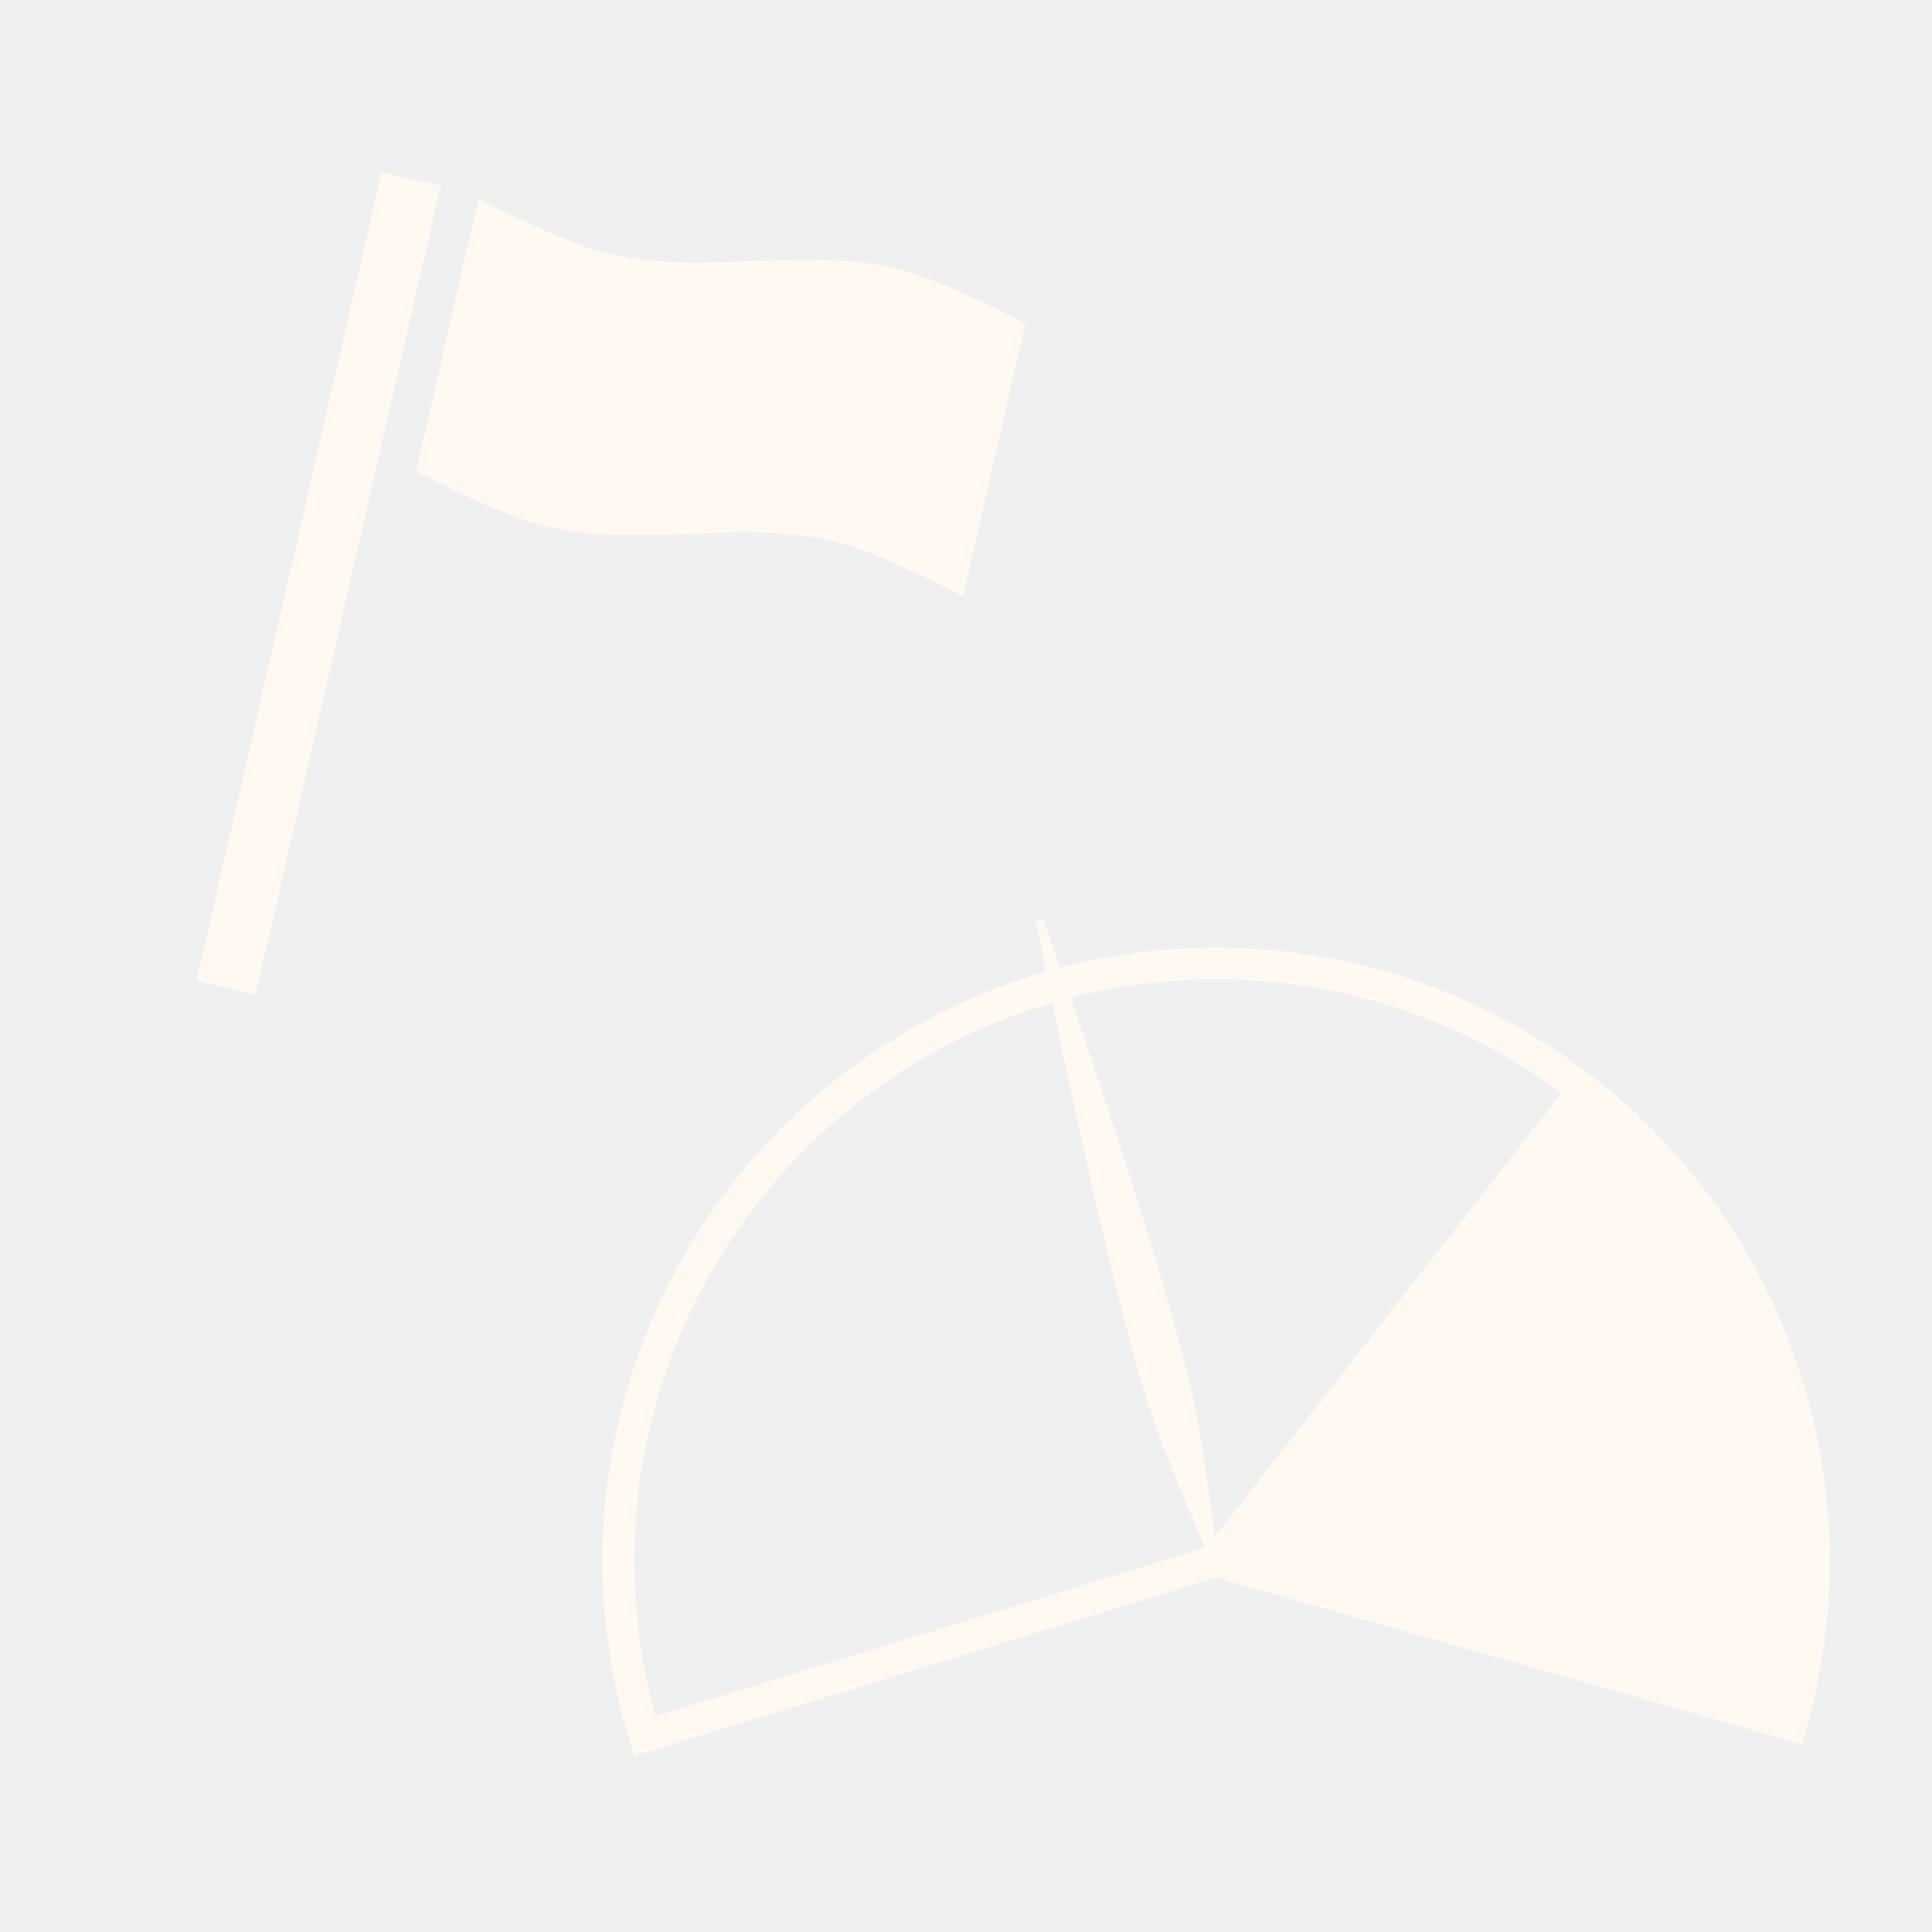
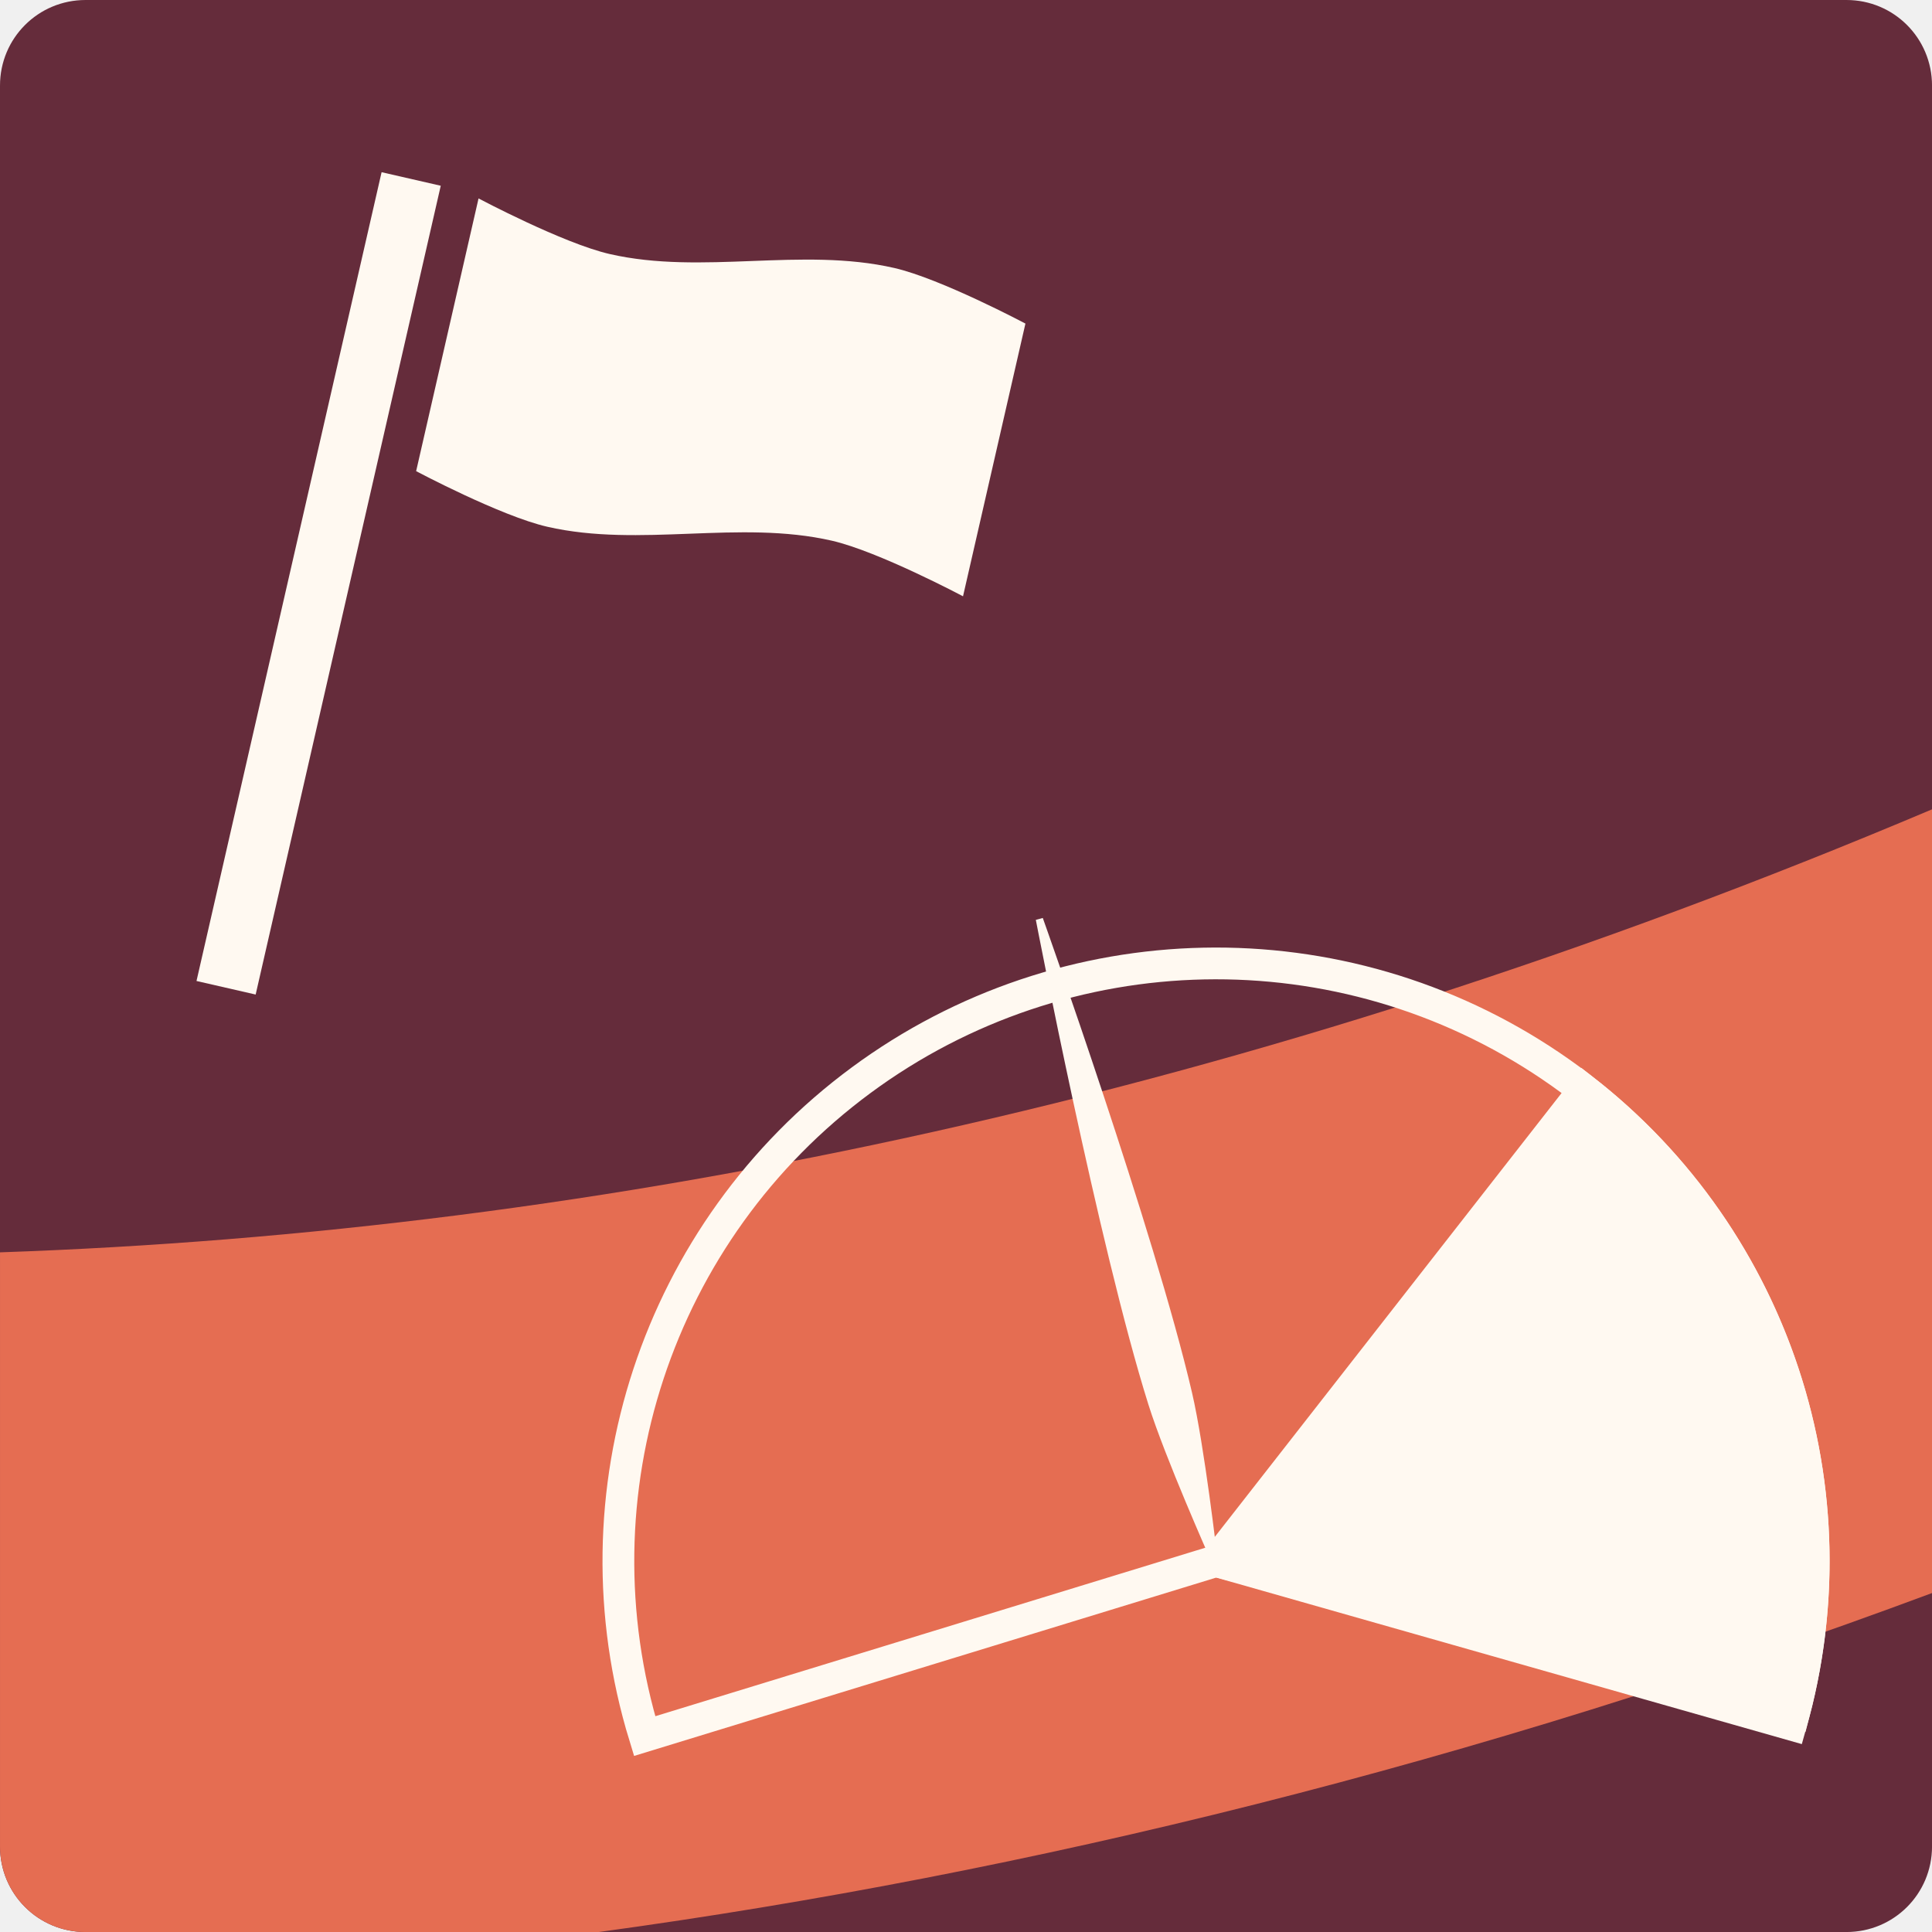
<svg xmlns="http://www.w3.org/2000/svg" width="256" height="256" viewBox="0 0 67.733 67.733" version="1.1" id="svg5" xml:space="preserve">
  <defs id="defs2">
    <clipPath id="clip0_8308_162226">
      <rect x="0.612" y="0.143" width="33" height="33" rx="3" fill="#ffffff" id="rect303" />
    </clipPath>
    <clipPath clipPathUnits="userSpaceOnUse" id="clipPath1119">
      <g id="g1123" transform="matrix(0.9739998,-0.2265489,-0.2265489,-0.9739998,0,0)">
        <rect x="101.6" y="4.1089798e-09" width="67.733" height="67.733" rx="3" fill="#ffffff" id="rect1121" ry="3" style="stroke-width:2.053" />
      </g>
    </clipPath>
    <clipPath clipPathUnits="userSpaceOnUse" id="clipPath1125">
      <g id="g1129">
        <rect x="101.6" y="4.1089798e-09" width="67.733" height="67.733" rx="3" fill="#ffffff" id="rect1127" ry="3" style="stroke-width:2.053" />
      </g>
    </clipPath>
    <clipPath clipPathUnits="userSpaceOnUse" id="clipPath1131">
      <g id="g1135">
        <rect x="101.6" y="4.1089798e-09" width="67.733" height="67.733" rx="3" fill="#ffffff" id="rect1133" ry="3" style="stroke-width:2.053" />
      </g>
    </clipPath>
    <clipPath clipPathUnits="userSpaceOnUse" id="clipPath1137">
      <g id="g1141">
        <rect x="101.6" y="4.1089798e-09" width="67.733" height="67.733" rx="3" fill="#ffffff" id="rect1139" ry="3" style="stroke-width:2.053" />
      </g>
    </clipPath>
    <clipPath clipPathUnits="userSpaceOnUse" id="clipPath1778">
      <g id="g1782" transform="translate(-3.750401,67.30178)">
        <rect x="101.6" y="4.1089798e-09" width="67.733" height="67.733" rx="3" fill="#ffffff" id="rect1780" ry="3" style="stroke-width:2.053" />
      </g>
    </clipPath>
  </defs>
  <g id="layer1">
-     <g id="g1921" transform="translate(-101.6)">
-       <rect x="101.6" y="4.1089798e-09" width="67.733" height="67.733" rx="0.794" fill="#652c3b" id="rect243" ry="0.794" style="stroke-width:2.053" clip-path="url(#clipPath1137)" />
-       <path d="m 50.813,132.342 c 57.586,12.885 130.293,0.407 205.819,-65.003 5.332,-4.618 5.912,-12.684 1.294,-18.016 -4.618,-5.332 -12.683,-5.91 -18.015,-1.292 C 169.823,108.732 105.253,118.325 56.465,107.433 L -20.429,89.013 c -6.859,-1.642 -13.752,2.587 -15.394,9.446 -1.644,6.859 2.586,13.751 9.446,15.394 l 77.003,18.447 0.094,0.024 z" fill="#e56d52" id="path1772" style="stroke-width:2.053" clip-path="url(#clipPath1778)" transform="translate(3.750401,-67.30178)" />
-       <g id="g1713" transform="matrix(1.093526,0.6246449,-0.6246449,1.093526,199.6829,121.7215)">
-         <path style="fill:none;fill-opacity:1;stroke:#fff9f1;stroke-width:0.884;stroke-dasharray:none;stroke-opacity:1" id="path1707" d="m -76.014,-12.231 a 16.637,16.637 0 0 1 -3.826,-18.836 16.637,16.637 0 0 1 16.491,-9.874 16.637,16.637 0 0 1 14.797,12.267 l -16.066,4.321 z" />
-         <path style="fill:#fff9f1;fill-opacity:1;stroke:#fff9f1;stroke-width:0.884;stroke-dasharray:none;stroke-opacity:1" id="path1709" d="m -62.226,-40.817 a 16.637,16.637 0 0 1 13.76,12.478 l -16.152,3.986 z" />
-         <path style="color:#000000;fill:#fff9f1;fill-opacity:1;-inkscape-stroke:none" d="m -77.828,-37.363 c 0,0 6.027,7.023 9.413,10.161 1.135,1.052 3.637,2.888 3.637,2.888 l 0.141,-0.141 c 0,0 -1.836,-2.501 -2.888,-3.637 -3.138,-3.386 -10.161,-9.413 -10.161,-9.413 z" id="path1711" />
+     <g id="g1921-3" transform="translate(-101.6)">
+       <path id="rect243-6" clip-path="none" style="fill:#652c3b;stroke-width:2.053" d="M 104.6,9.7506889e-7 C 102.938,9.7506889e-7 101.6,1.338 101.6,3 V 64.734 c 0,1.662 1.338,3 3,3 h 61.734 c 1.662,0 3,-1.338 3,-3 V 3 C 169.333,1.338 167.996,9.7506889e-7 166.334,9.7506889e-7 Z" />
+       <path id="path1772-7" clip-path="none" style="fill:#e56d52;fill-opacity:1;stroke-width:2.053" d="M 165.583,95.676 C 141.545,105.844 118.796,110.488 97.85,111.207 v 20.829 c 0,1.662 1.338,3 3,3 h 17.988 c 15.087,-2.059 30.716,-5.917 46.746,-11.885 z" transform="translate(3.750401,-67.30178)" />
+       <g id="g1713-5" transform="matrix(1.093526,0.6246449,-0.6246449,1.093526,199.6829,121.7215)">
+         <path style="fill:none;fill-opacity:1;stroke:#fff9f1;stroke-width:0.884;stroke-dasharray:none;stroke-opacity:1" id="path1707-3" d="m -76.014,-12.231 a 16.637,16.637 0 0 1 -3.826,-18.836 16.637,16.637 0 0 1 16.491,-9.874 16.637,16.637 0 0 1 14.797,12.267 l -16.066,4.321 z" />
+         <path style="fill:#fff9f1;fill-opacity:1;stroke:#fff9f1;stroke-width:0.884;stroke-dasharray:none;stroke-opacity:1" id="path1709-5" d="m -62.226,-40.817 a 16.637,16.637 0 0 1 13.76,12.478 l -16.152,3.986 z" />
+         <path style="color:#000000;fill:#fff9f1;fill-opacity:1;-inkscape-stroke:none" d="m -77.828,-37.363 c 0,0 6.027,7.023 9.413,10.161 1.135,1.052 3.637,2.888 3.637,2.888 l 0.141,-0.141 c 0,0 -1.836,-2.501 -2.888,-3.637 -3.138,-3.386 -10.161,-9.413 -10.161,-9.413 z" id="path1711-6" />
      </g>
-       <path id="path1715" style="fill:#fff9f1;fill-opacity:1;stroke:none;stroke-width:0.029;stroke-dasharray:none;stroke-opacity:1" d="m 118.377,6.957 c 0,0 2.968,1.576 4.598,1.949 3.259,0.746 6.717,-0.257 9.977,0.489 1.63,0.373 4.598,1.949 4.598,1.949 l -2.188,9.561 c 0,0 -2.968,-1.576 -4.598,-1.949 -3.259,-0.746 -6.717,0.257 -9.977,-0.489 -1.63,-0.373 -4.598,-1.949 -4.598,-1.949 z m -7.814,27.91 6.489,-28.355 -2.074,-0.475 -6.489,28.355 z" />
+       <path id="path1715-2" style="fill:#fff9f1;fill-opacity:1;stroke:none;stroke-width:0.029;stroke-dasharray:none;stroke-opacity:1" d="m 118.377,6.957 c 0,0 2.968,1.576 4.598,1.949 3.259,0.746 6.717,-0.257 9.977,0.489 1.63,0.373 4.598,1.949 4.598,1.949 l -2.188,9.561 c 0,0 -2.968,-1.576 -4.598,-1.949 -3.259,-0.746 -6.717,0.257 -9.977,-0.489 -1.63,-0.373 -4.598,-1.949 -4.598,-1.949 z m -7.814,27.91 6.489,-28.355 -2.074,-0.475 -6.489,28.355 z" />
    </g>
  </g>
</svg>
